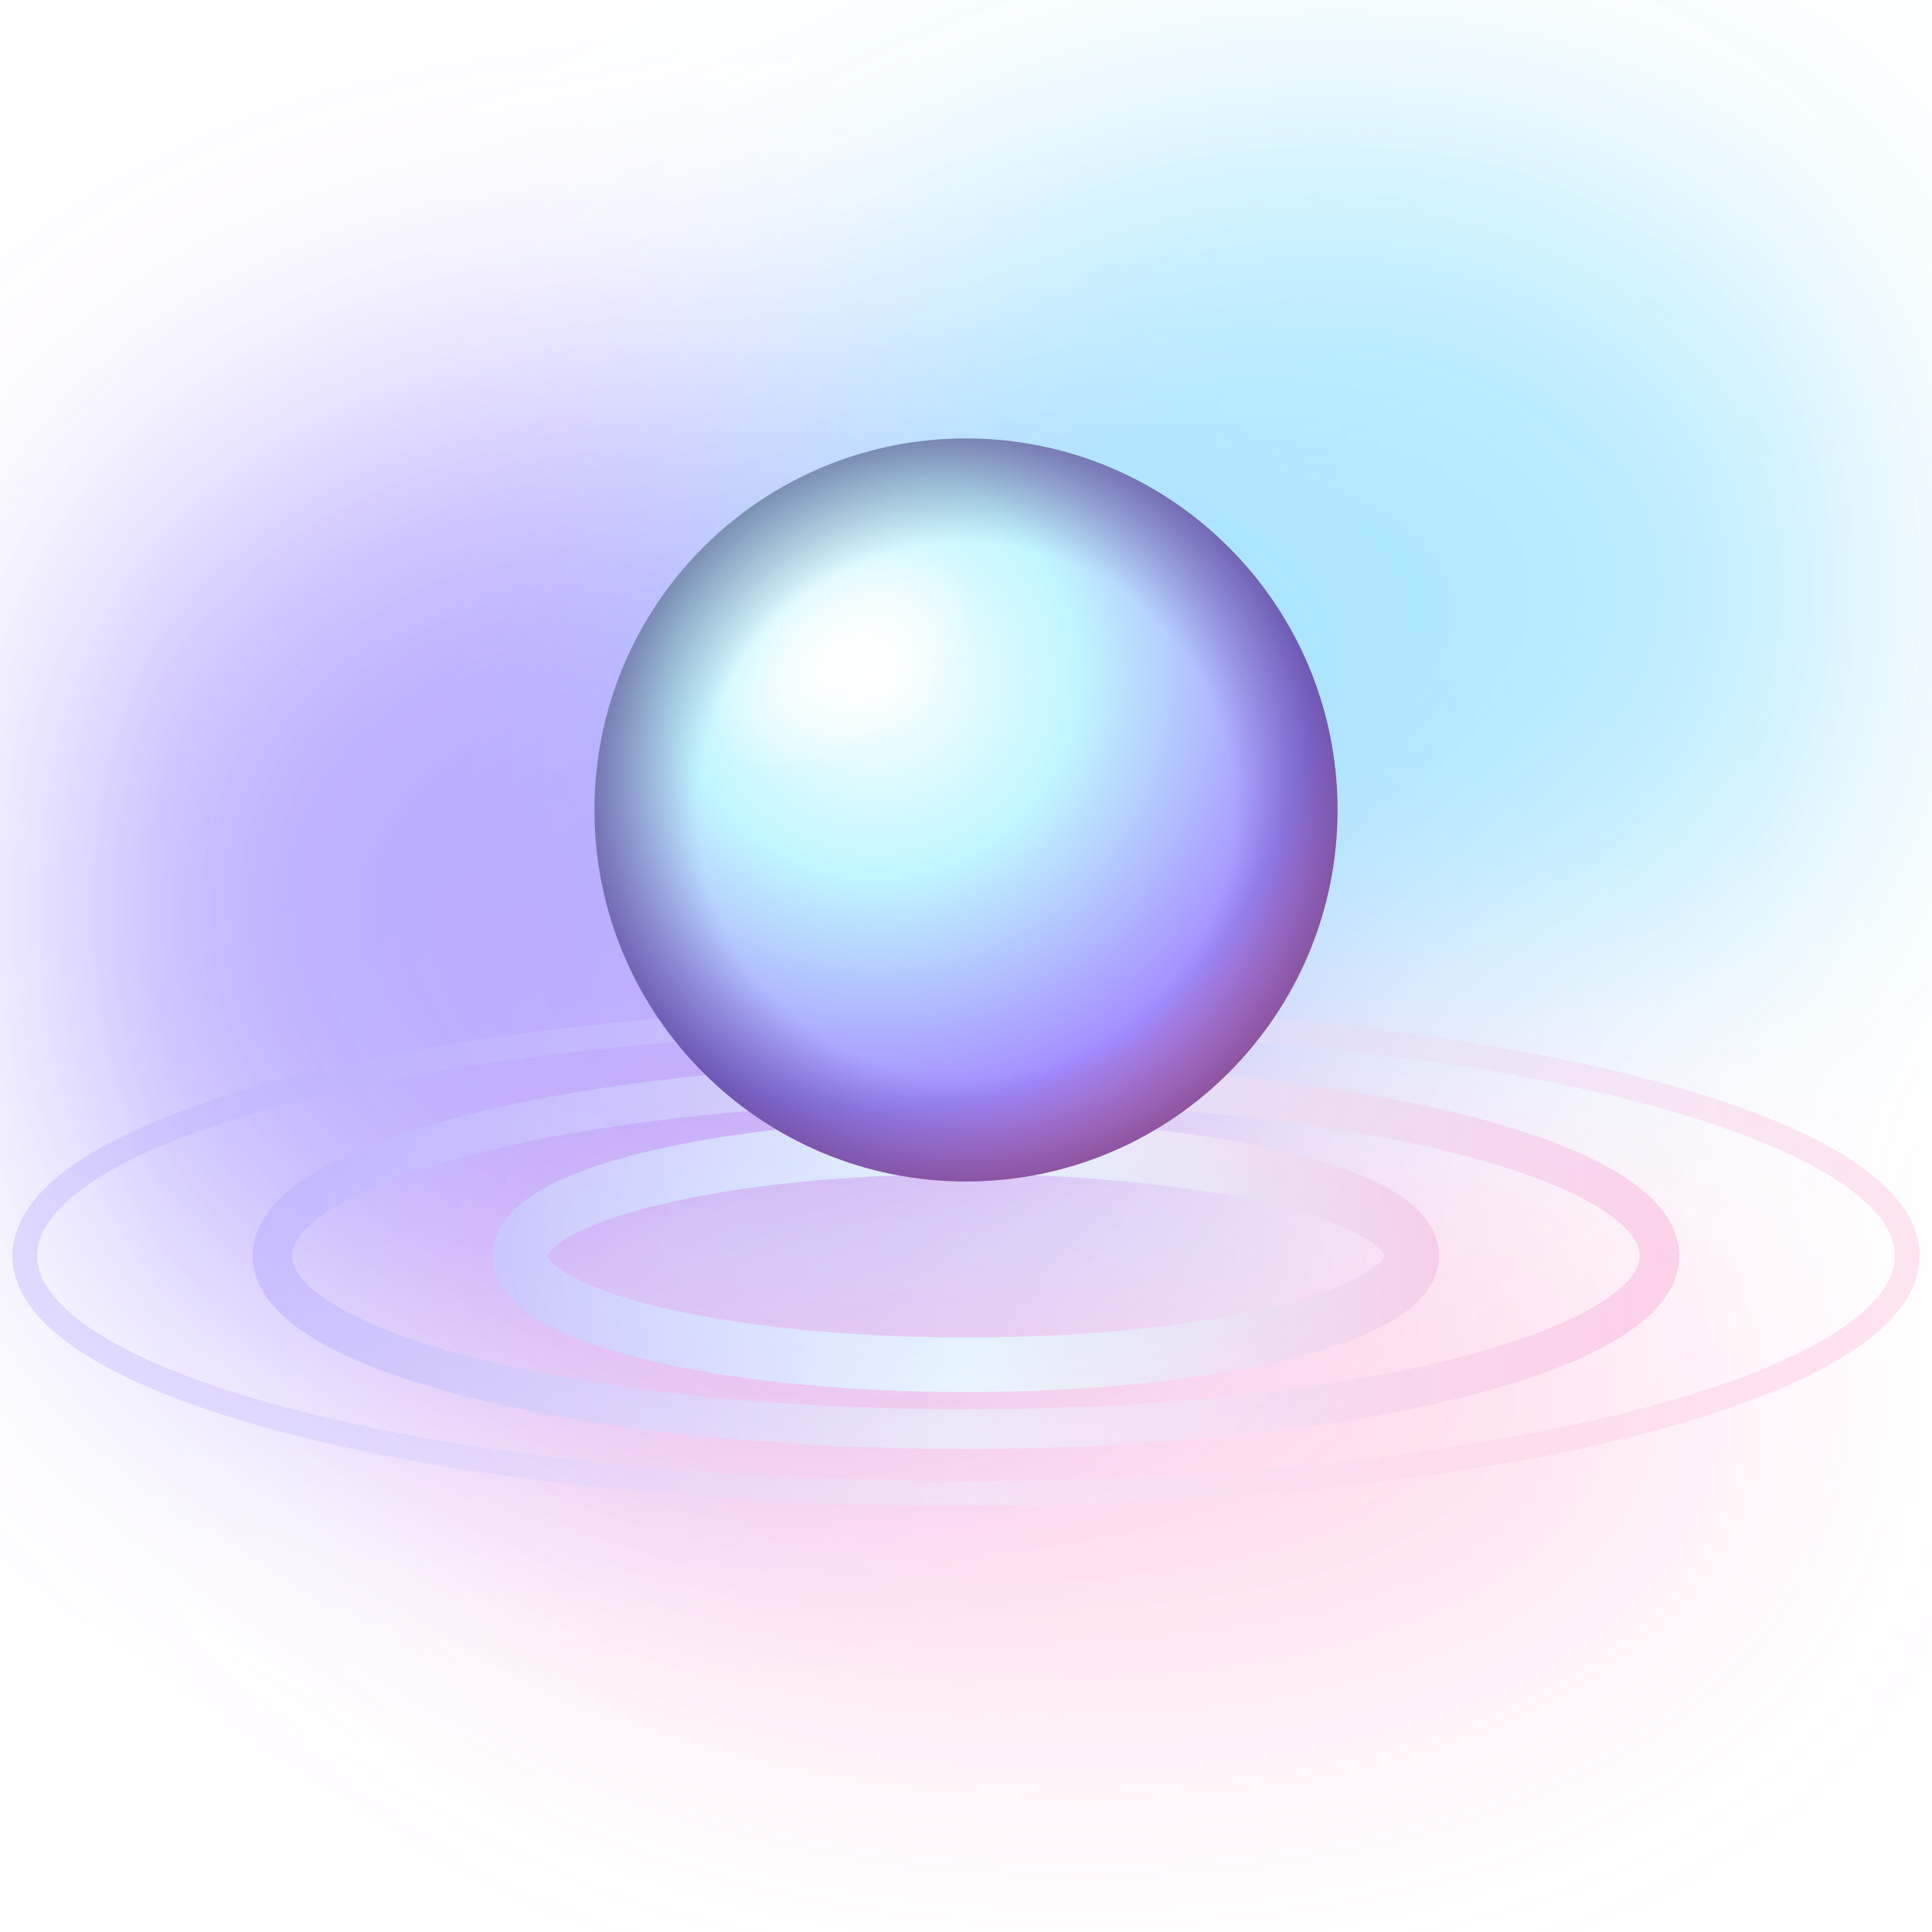
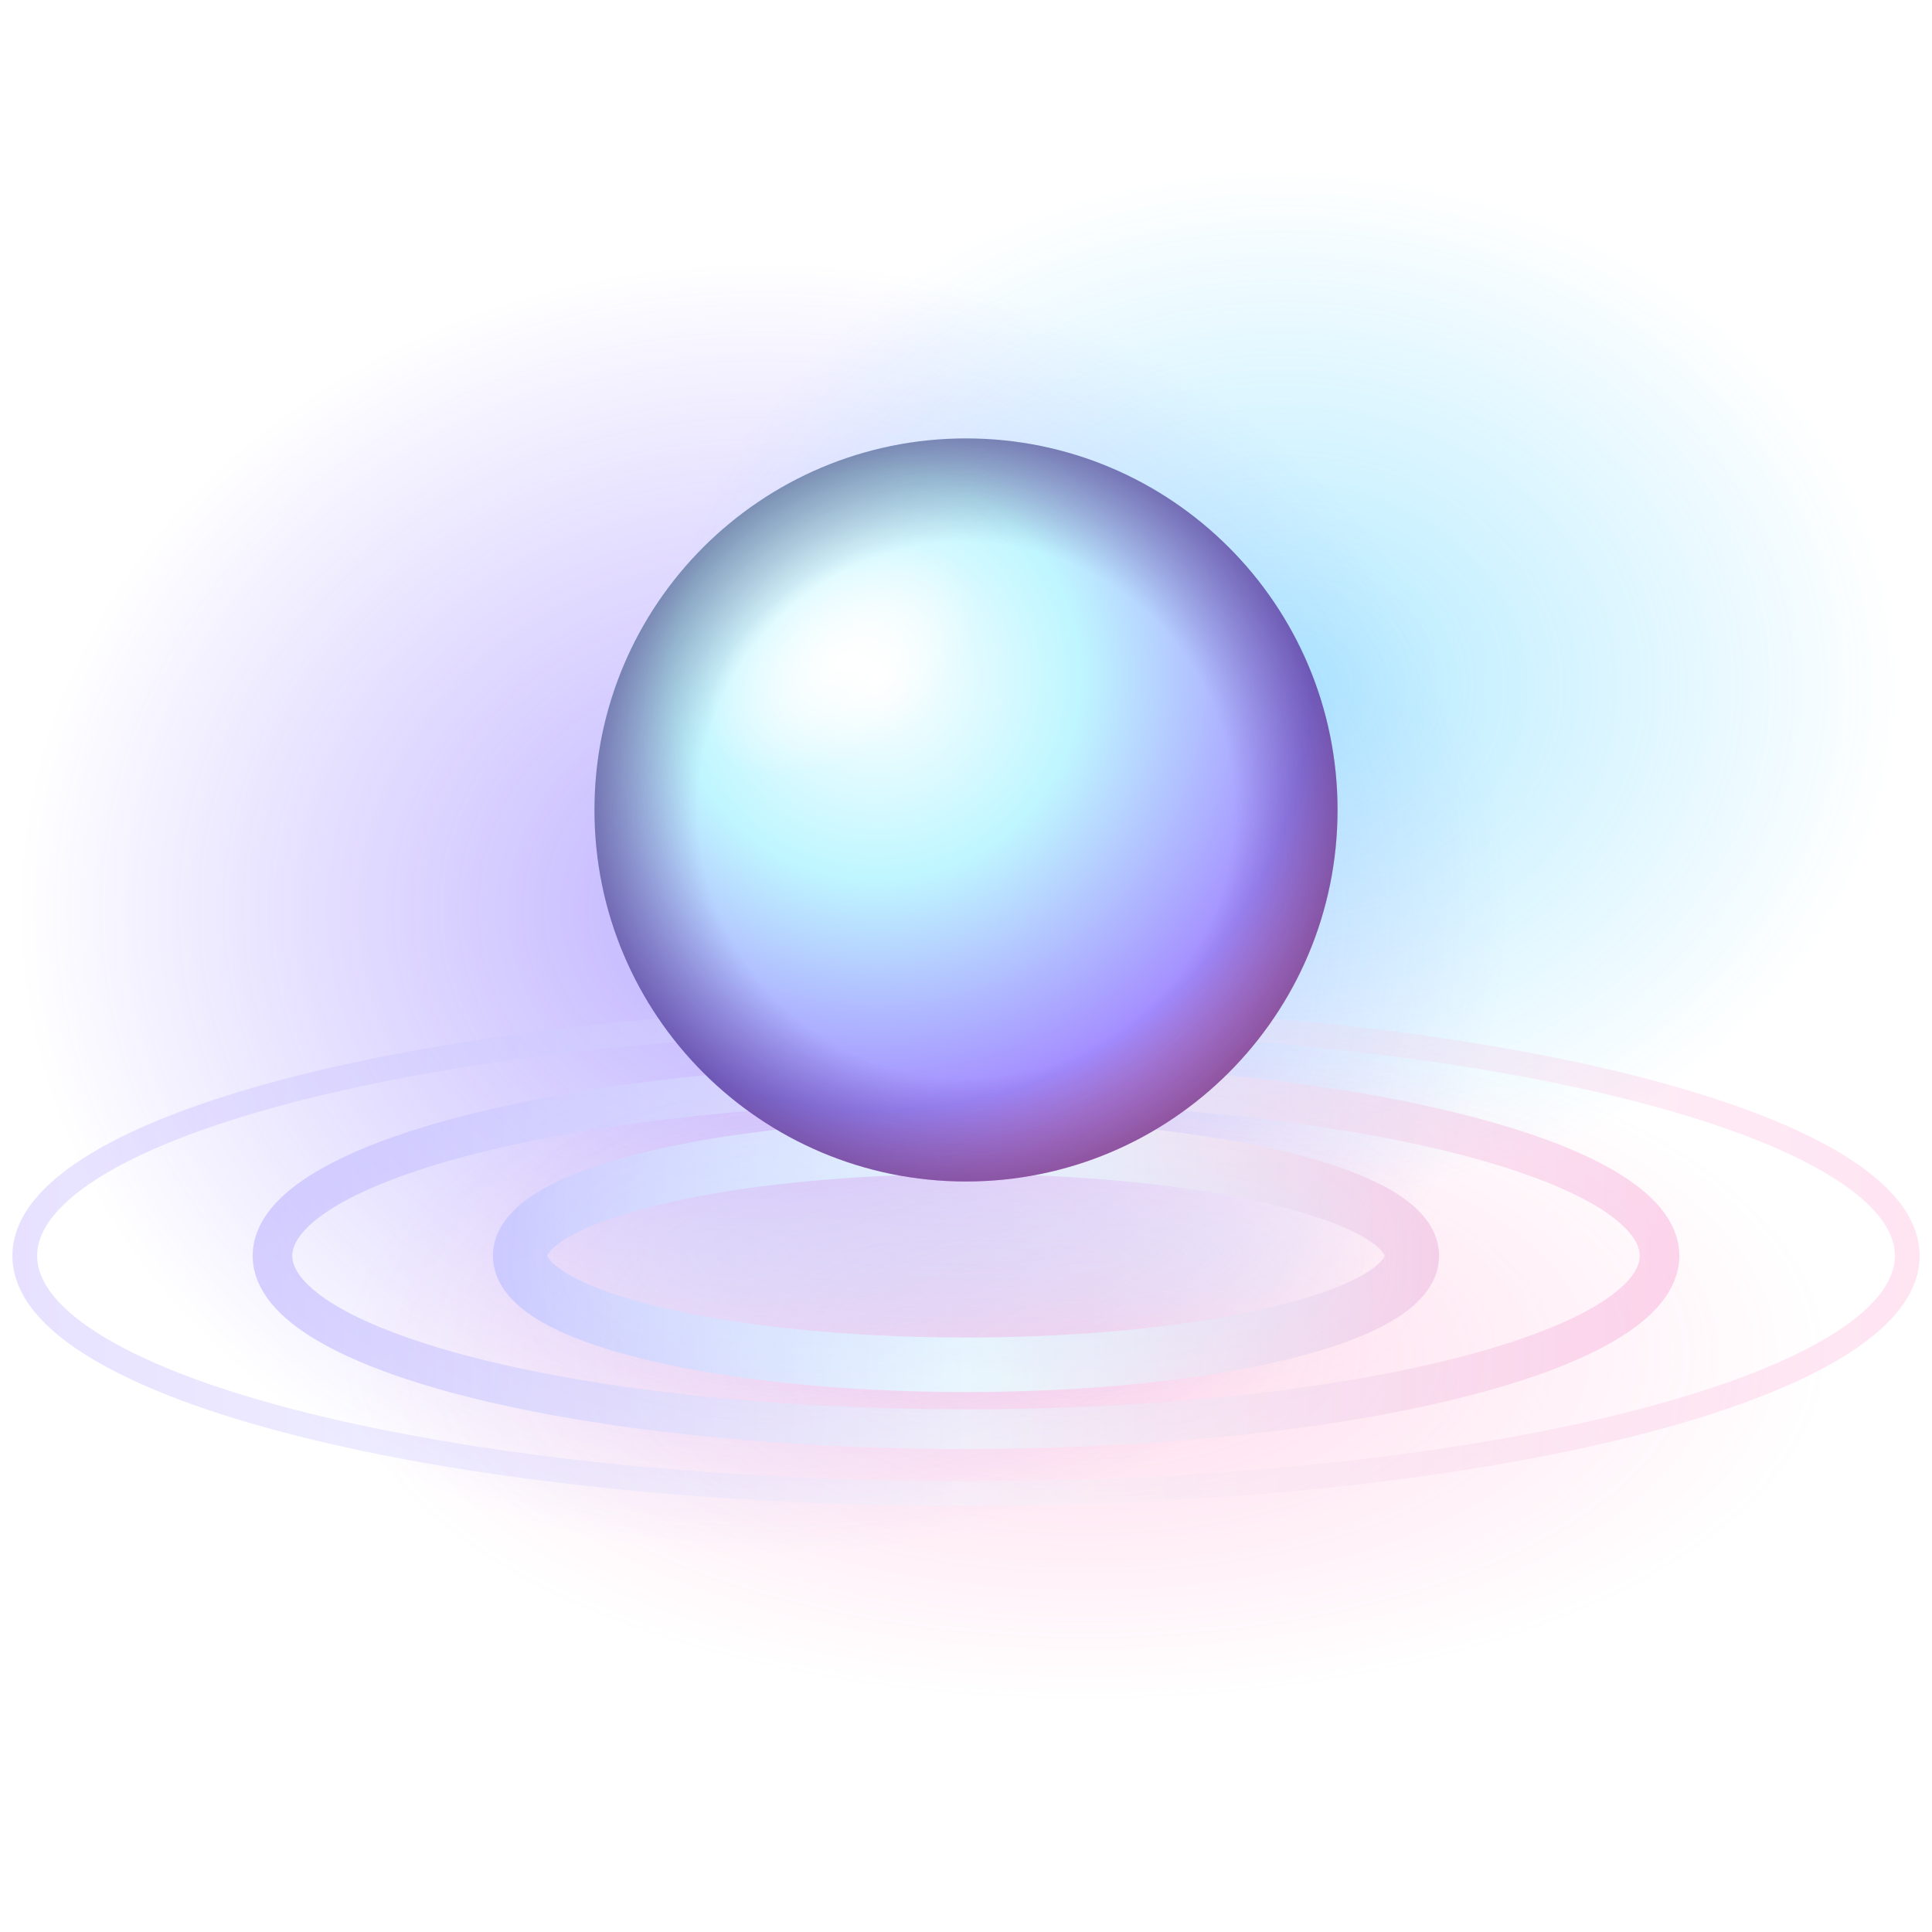
<svg xmlns="http://www.w3.org/2000/svg" viewBox="122 193 780 780">
  <defs>
    <linearGradient id="bg" x1="0" y1="0" x2="0.35" y2="1">
      <stop offset="0" stop-color="#151729" />
      <stop offset="1" stop-color="#05050a" />
    </linearGradient>
    <linearGradient id="iri" gradientUnits="userSpaceOnUse" x1="520" y1="160" x2="860" y2="520">
      <stop offset="0" stop-color="#ffffff" />
      <stop offset="0.35" stop-color="#9ff3ff" />
      <stop offset="0.7" stop-color="#b6a2ff" />
      <stop offset="1" stop-color="#ff9fd2" />
    </linearGradient>
    <linearGradient id="ring" gradientUnits="userSpaceOnUse" x1="132" y1="700" x2="892" y2="700">
      <stop offset="0" stop-color="#a995ff" />
      <stop offset="0.5" stop-color="#e9fbff" />
      <stop offset="1" stop-color="#ff9fd2" />
    </linearGradient>
    <filter id="soft" x="-50%" y="-50%" width="200%" height="200%">
      <feGaussianBlur stdDeviation="18" />
    </filter>
    <radialGradient id="orb" cx="0.38" cy="0.32" r="0.78">
      <stop offset="0" stop-color="#ffffff" />
      <stop offset="0.35" stop-color="#bff6ff" />
      <stop offset="0.75" stop-color="#a48cff" />
      <stop offset="1" stop-color="#ff86c8" />
    </radialGradient>
    <radialGradient id="rim" cx="0.5" cy="0.5" r="0.5">
      <stop offset="0.72" stop-color="#2a1458" stop-opacity="0" />
      <stop offset="1" stop-color="#2a1458" stop-opacity="0.45" />
    </radialGradient>
    <radialGradient id="spec" cx="0.5" cy="0.5" r="0.5">
      <stop offset="0" stop-color="#ffffff" stop-opacity="0.95" />
      <stop offset="1" stop-color="#ffffff" stop-opacity="0" />
    </radialGradient>
    <filter id="mist" x="-50%" y="-50%" width="200%" height="200%">
      <feGaussianBlur stdDeviation="70" />
    </filter>
+     <radialGradient id="mist-violet">
+       <stop offset="0" stop-color="#6c4dff" stop-opacity="0.45" />
+       <stop offset="1" stop-color="#6c4dff" stop-opacity="0" />
+     </radialGradient>
+     <radialGradient id="mist-cyan">
+       <stop offset="0" stop-color="#34c8ff" stop-opacity="0.38" />
+       <stop offset="1" stop-color="#34c8ff" stop-opacity="0" />
+     </radialGradient>
+     <radialGradient id="mist-pink">
+       <stop offset="0" stop-color="#ff6fb5" stop-opacity="0.25" />
+       <stop offset="1" stop-color="#ff6fb5" stop-opacity="0" />
+     </radialGradient>
  </defs>
-   <g filter="url(#mist)" opacity="0.55">
-     <ellipse cx="380" cy="560" rx="250" ry="210" fill="#6c4dff" opacity="0.85" />
-     <ellipse cx="660" cy="430" rx="220" ry="180" fill="#34c8ff" opacity="0.7" />
-     <ellipse cx="560" cy="760" rx="260" ry="120" fill="#ff6fb5" opacity="0.45" />
-   </g>
+   <ellipse cx="430" cy="560" rx="300" ry="260" fill="url(#mist-violet)" />
+   <ellipse cx="640" cy="470" rx="250" ry="210" fill="url(#mist-cyan)" />
+   <ellipse cx="560" cy="740" rx="300" ry="140" fill="url(#mist-pink)" />
  <g fill="none" stroke="url(#ring)" stroke-linecap="round">
    <ellipse cx="512" cy="700" rx="380" ry="96" stroke-width="10" opacity="0.28" />
    <ellipse cx="512" cy="700" rx="280" ry="70" stroke-width="16" opacity="0.55" />
    <ellipse cx="512" cy="700" rx="180" ry="44" stroke-width="22" opacity="0.9" />
  </g>
  <ellipse cx="512" cy="700" rx="150" ry="34" fill="#cfe9ff" opacity="0.35" filter="url(#soft)" />
  <circle cx="512" cy="520" r="150" fill="url(#orb)" />
  <circle cx="512" cy="520" r="150" fill="url(#rim)" />
  <ellipse cx="462" cy="460" rx="62" ry="36" transform="rotate(-35 462 460)" fill="url(#spec)" />
</svg>
